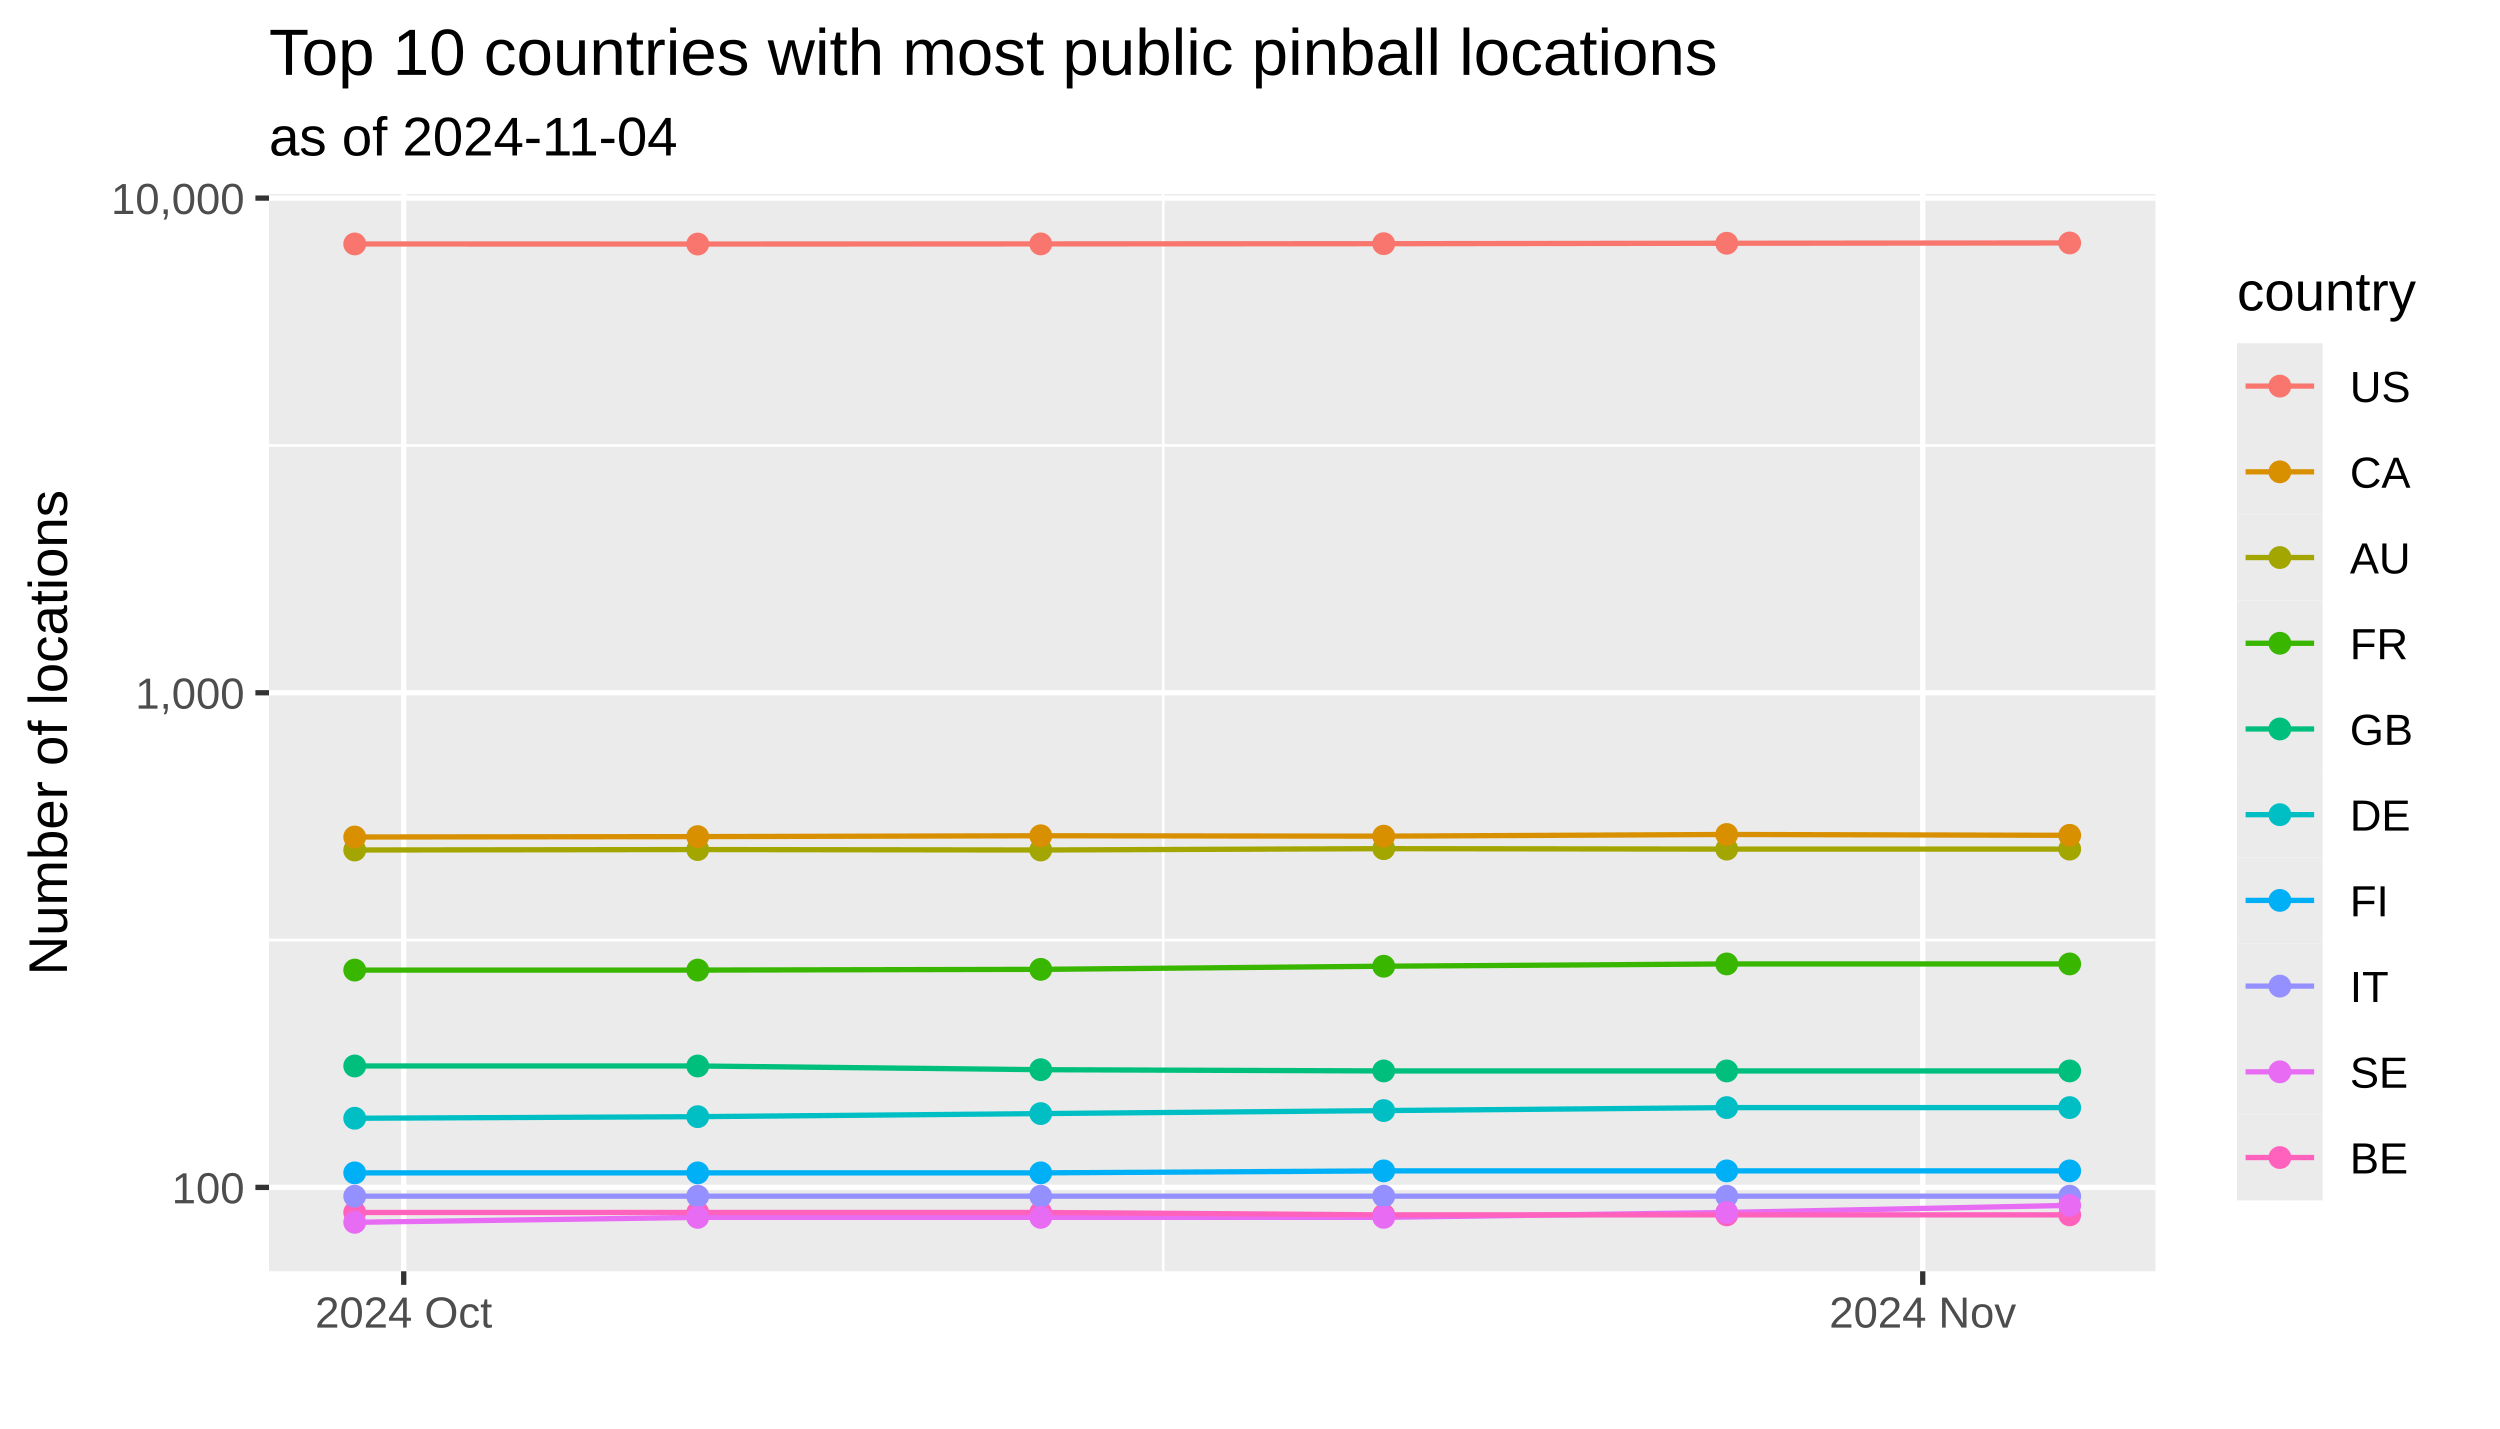
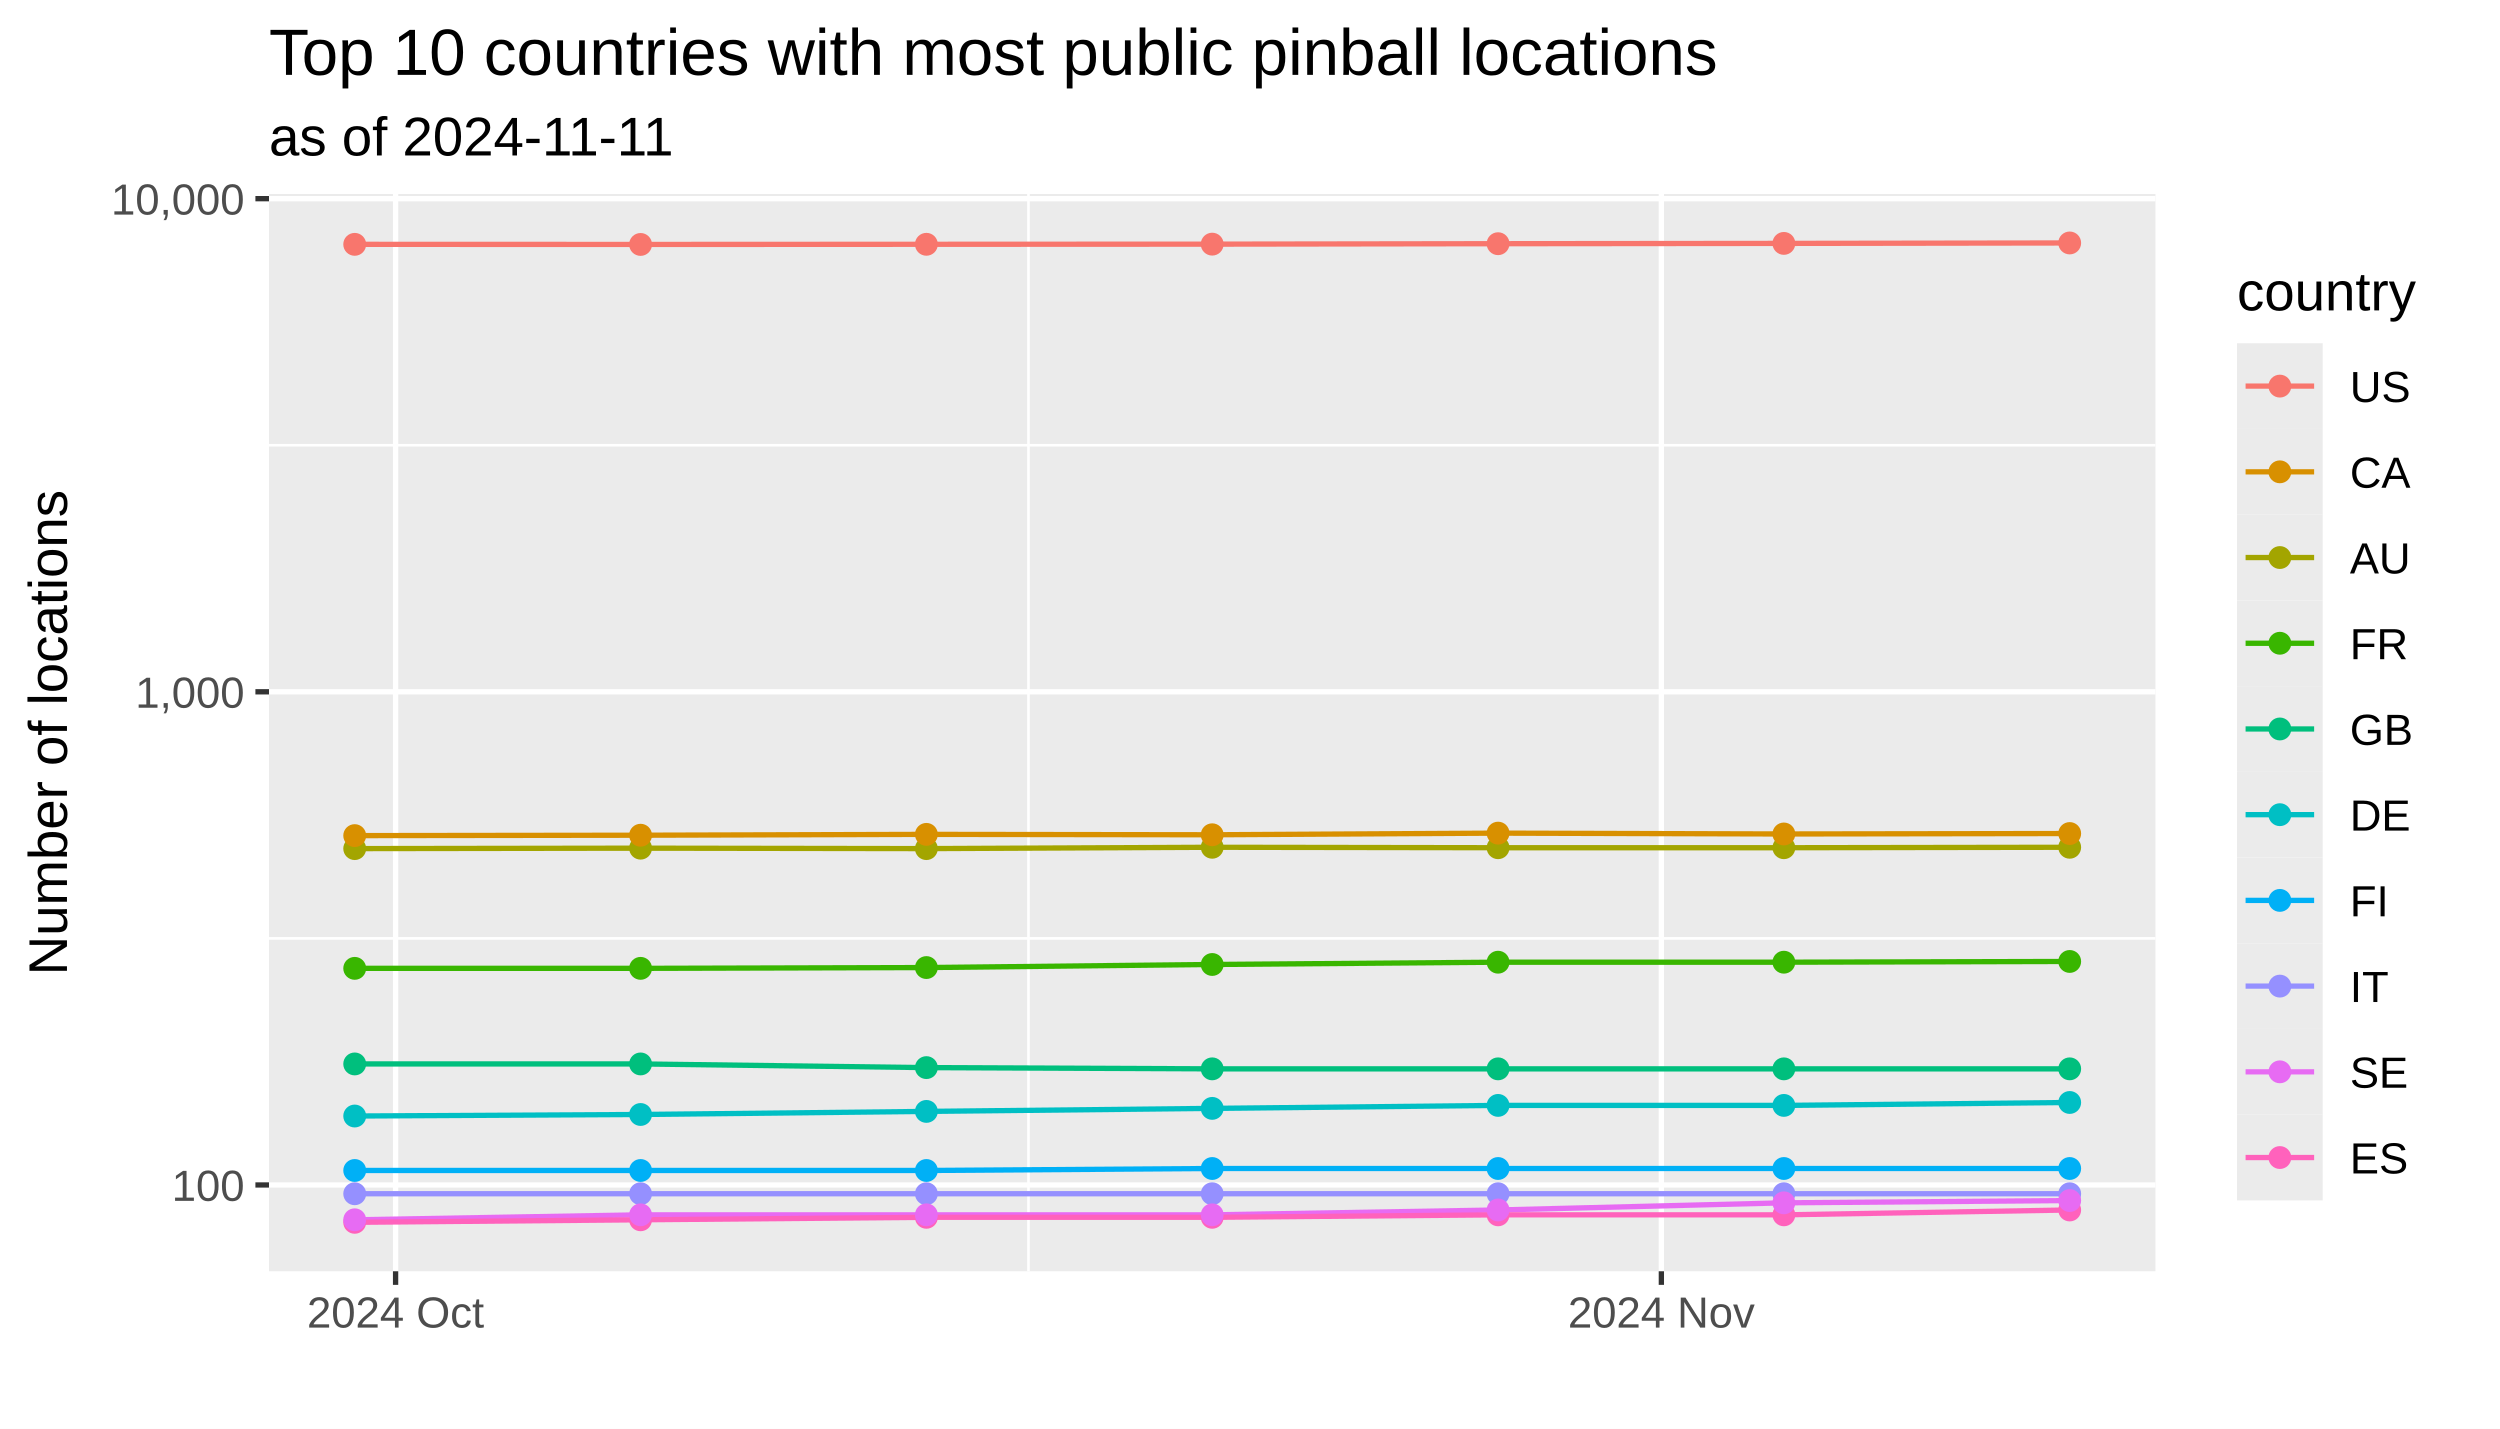
<svg xmlns="http://www.w3.org/2000/svg" class="svglite" width="504.00pt" height="288.00pt" viewBox="0 0 504.00 288.00">
  <defs>
    <style type="text/css">
    .svglite line, .svglite polyline, .svglite polygon, .svglite path, .svglite rect, .svglite circle {
      fill: none;
      stroke: #000000;
      stroke-linecap: round;
      stroke-linejoin: round;
      stroke-miterlimit: 10.00;
    }
    .svglite text {
      white-space: pre;
    }
  </style>
  </defs>
  <rect width="100%" height="100%" style="stroke: none; fill: #FFFFFF;" />
  <defs>
    <clipPath id="cpMC4wMHw1MDQuMDB8MC4wMHwyODguMDA=">
      <rect x="0.00" y="0.00" width="504.00" height="288.00" />
    </clipPath>
  </defs>
  <g clip-path="url(#cpMC4wMHw1MDQuMDB8MC4wMHwyODguMDA=)">
    <rect x="-0" y="0.00" width="504.00" height="288.00" style="stroke-width: 1.07; stroke: #FFFFFF; fill: #FFFFFF;" />
  </g>
  <defs>
    <clipPath id="cpNTQuMjN8NDM0LjU0fDM5LjExfDI1Ni4yOQ==">
      <rect x="54.23" y="39.11" width="380.31" height="217.18" />
    </clipPath>
  </defs>
  <g clip-path="url(#cpNTQuMjN8NDM0LjU0fDM5LjExfDI1Ni4yOQ==)">
    <rect x="54.23" y="39.11" width="380.31" height="217.18" style="stroke-width: 1.07; stroke: none; fill: #EBEBEB;" />
-     <polyline points="54.23,189.52 434.54,189.52 " style="stroke-width: 0.53; stroke: #FFFFFF; stroke-linecap: butt;" />
-     <polyline points="54.23,89.80 434.54,89.80 " style="stroke-width: 0.53; stroke: #FFFFFF; stroke-linecap: butt;" />
-     <polyline points="234.51,256.29 234.51,39.11 " style="stroke-width: 0.53; stroke: #FFFFFF; stroke-linecap: butt;" />
-     <polyline points="54.23,239.38 434.54,239.38 " style="stroke-width: 1.07; stroke: #FFFFFF; stroke-linecap: butt;" />
-     <polyline points="54.23,139.66 434.54,139.66 " style="stroke-width: 1.07; stroke: #FFFFFF; stroke-linecap: butt;" />
-     <polyline points="54.23,39.94 434.54,39.94 " style="stroke-width: 1.07; stroke: #FFFFFF; stroke-linecap: butt;" />
-     <polyline points="81.39,256.29 81.39,39.11 " style="stroke-width: 1.07; stroke: #FFFFFF; stroke-linecap: butt;" />
-     <polyline points="387.62,256.29 387.62,39.11 " style="stroke-width: 1.07; stroke: #FFFFFF; stroke-linecap: butt;" />
-     <polyline points="71.51,49.18 140.66,49.20 209.81,49.17 278.96,49.13 348.11,49.04 417.25,48.98 " style="stroke-width: 1.07; stroke: #F8766D; stroke-linecap: butt;" />
-     <polyline points="71.51,168.74 140.66,168.66 209.81,168.49 278.96,168.57 348.11,168.23 417.25,168.40 " style="stroke-width: 1.07; stroke: #D89000; stroke-linecap: butt;" />
-     <polyline points="71.51,171.36 140.66,171.27 209.81,171.36 278.96,171.09 348.11,171.18 417.25,171.18 " style="stroke-width: 1.07; stroke: #A3A500; stroke-linecap: butt;" />
-     <polyline points="71.51,195.57 140.66,195.57 209.81,195.42 278.96,194.79 348.11,194.33 417.25,194.33 " style="stroke-width: 1.07; stroke: #39B600; stroke-linecap: butt;" />
-     <polyline points="71.51,214.90 140.66,214.90 209.81,215.65 278.96,215.90 348.11,215.90 417.25,215.90 " style="stroke-width: 1.07; stroke: #00BF7D; stroke-linecap: butt;" />
-     <polyline points="71.51,225.44 140.66,225.12 209.81,224.50 278.96,223.89 348.11,223.29 417.25,223.29 " style="stroke-width: 1.07; stroke: #00BFC4; stroke-linecap: butt;" />
-     <polyline points="71.51,236.45 140.66,236.45 209.81,236.45 278.96,236.05 348.11,236.05 417.25,236.05 " style="stroke-width: 1.07; stroke: #00B0F6; stroke-linecap: butt;" />
-     <polyline points="71.51,241.15 140.66,241.15 209.81,241.15 278.96,241.15 348.11,241.15 417.25,241.15 " style="stroke-width: 1.07; stroke: #9590FF; stroke-linecap: butt;" />
-     <polyline points="71.51,246.42 140.66,245.42 209.81,245.42 278.96,245.42 348.11,244.43 417.25,243.00 " style="stroke-width: 1.07; stroke: #E76BF3; stroke-linecap: butt;" />
-     <polyline points="71.51,244.43 140.66,244.43 209.81,244.43 278.96,244.92 348.11,244.92 417.25,244.92 " style="stroke-width: 1.07; stroke: #FF62BC; stroke-linecap: butt;" />
-     <circle cx="71.51" cy="171.36" r="1.95" style="stroke-width: 0.71; stroke: #A3A500; fill: #A3A500;" />
-     <circle cx="71.51" cy="244.43" r="1.95" style="stroke-width: 0.71; stroke: #FF62BC; fill: #FF62BC;" />
-     <circle cx="71.51" cy="168.74" r="1.95" style="stroke-width: 0.71; stroke: #D89000; fill: #D89000;" />
-     <circle cx="71.51" cy="225.44" r="1.95" style="stroke-width: 0.71; stroke: #00BFC4; fill: #00BFC4;" />
-     <circle cx="71.51" cy="236.45" r="1.95" style="stroke-width: 0.71; stroke: #00B0F6; fill: #00B0F6;" />
-     <circle cx="71.51" cy="195.57" r="1.95" style="stroke-width: 0.71; stroke: #39B600; fill: #39B600;" />
-     <circle cx="71.51" cy="214.90" r="1.95" style="stroke-width: 0.71; stroke: #00BF7D; fill: #00BF7D;" />
-     <circle cx="71.51" cy="241.15" r="1.95" style="stroke-width: 0.71; stroke: #9590FF; fill: #9590FF;" />
-     <circle cx="71.51" cy="246.42" r="1.95" style="stroke-width: 0.71; stroke: #E76BF3; fill: #E76BF3;" />
-     <circle cx="71.51" cy="49.18" r="1.95" style="stroke-width: 0.71; stroke: #F8766D; fill: #F8766D;" />
-     <circle cx="140.66" cy="171.27" r="1.95" style="stroke-width: 0.71; stroke: #A3A500; fill: #A3A500;" />
-     <circle cx="140.66" cy="244.43" r="1.95" style="stroke-width: 0.71; stroke: #FF62BC; fill: #FF62BC;" />
-     <circle cx="140.66" cy="168.66" r="1.95" style="stroke-width: 0.71; stroke: #D89000; fill: #D89000;" />
-     <circle cx="140.66" cy="225.12" r="1.95" style="stroke-width: 0.71; stroke: #00BFC4; fill: #00BFC4;" />
-     <circle cx="140.66" cy="236.45" r="1.95" style="stroke-width: 0.71; stroke: #00B0F6; fill: #00B0F6;" />
-     <circle cx="140.66" cy="195.57" r="1.95" style="stroke-width: 0.71; stroke: #39B600; fill: #39B600;" />
-     <circle cx="140.66" cy="214.90" r="1.95" style="stroke-width: 0.71; stroke: #00BF7D; fill: #00BF7D;" />
-     <circle cx="140.66" cy="241.15" r="1.95" style="stroke-width: 0.71; stroke: #9590FF; fill: #9590FF;" />
-     <circle cx="140.66" cy="245.42" r="1.95" style="stroke-width: 0.71; stroke: #E76BF3; fill: #E76BF3;" />
-     <circle cx="140.66" cy="49.20" r="1.95" style="stroke-width: 0.71; stroke: #F8766D; fill: #F8766D;" />
-     <circle cx="209.81" cy="171.36" r="1.95" style="stroke-width: 0.71; stroke: #A3A500; fill: #A3A500;" />
-     <circle cx="209.81" cy="244.43" r="1.95" style="stroke-width: 0.71; stroke: #FF62BC; fill: #FF62BC;" />
-     <circle cx="209.81" cy="168.49" r="1.95" style="stroke-width: 0.71; stroke: #D89000; fill: #D89000;" />
-     <circle cx="209.81" cy="224.50" r="1.95" style="stroke-width: 0.71; stroke: #00BFC4; fill: #00BFC4;" />
-     <circle cx="209.81" cy="236.45" r="1.95" style="stroke-width: 0.71; stroke: #00B0F6; fill: #00B0F6;" />
-     <circle cx="209.81" cy="195.42" r="1.95" style="stroke-width: 0.71; stroke: #39B600; fill: #39B600;" />
-     <circle cx="209.81" cy="215.65" r="1.95" style="stroke-width: 0.71; stroke: #00BF7D; fill: #00BF7D;" />
-     <circle cx="209.81" cy="241.15" r="1.95" style="stroke-width: 0.71; stroke: #9590FF; fill: #9590FF;" />
-     <circle cx="209.81" cy="245.42" r="1.95" style="stroke-width: 0.71; stroke: #E76BF3; fill: #E76BF3;" />
-     <circle cx="209.81" cy="49.17" r="1.95" style="stroke-width: 0.71; stroke: #F8766D; fill: #F8766D;" />
-     <circle cx="278.96" cy="171.09" r="1.95" style="stroke-width: 0.71; stroke: #A3A500; fill: #A3A500;" />
-     <circle cx="278.96" cy="244.92" r="1.95" style="stroke-width: 0.71; stroke: #FF62BC; fill: #FF62BC;" />
-     <circle cx="278.96" cy="168.57" r="1.95" style="stroke-width: 0.71; stroke: #D89000; fill: #D89000;" />
-     <circle cx="278.96" cy="223.89" r="1.95" style="stroke-width: 0.71; stroke: #00BFC4; fill: #00BFC4;" />
-     <circle cx="278.96" cy="236.05" r="1.95" style="stroke-width: 0.71; stroke: #00B0F6; fill: #00B0F6;" />
-     <circle cx="278.96" cy="194.79" r="1.95" style="stroke-width: 0.71; stroke: #39B600; fill: #39B600;" />
-     <circle cx="278.96" cy="215.90" r="1.95" style="stroke-width: 0.71; stroke: #00BF7D; fill: #00BF7D;" />
-     <circle cx="278.96" cy="241.15" r="1.95" style="stroke-width: 0.71; stroke: #9590FF; fill: #9590FF;" />
-     <circle cx="278.96" cy="245.42" r="1.95" style="stroke-width: 0.71; stroke: #E76BF3; fill: #E76BF3;" />
-     <circle cx="278.96" cy="49.13" r="1.95" style="stroke-width: 0.71; stroke: #F8766D; fill: #F8766D;" />
-     <circle cx="348.11" cy="171.18" r="1.95" style="stroke-width: 0.71; stroke: #A3A500; fill: #A3A500;" />
-     <circle cx="348.11" cy="244.92" r="1.95" style="stroke-width: 0.71; stroke: #FF62BC; fill: #FF62BC;" />
-     <circle cx="348.11" cy="168.23" r="1.95" style="stroke-width: 0.71; stroke: #D89000; fill: #D89000;" />
-     <circle cx="348.11" cy="223.29" r="1.95" style="stroke-width: 0.71; stroke: #00BFC4; fill: #00BFC4;" />
-     <circle cx="348.11" cy="236.05" r="1.95" style="stroke-width: 0.71; stroke: #00B0F6; fill: #00B0F6;" />
-     <circle cx="348.11" cy="194.33" r="1.95" style="stroke-width: 0.71; stroke: #39B600; fill: #39B600;" />
-     <circle cx="348.11" cy="215.90" r="1.95" style="stroke-width: 0.71; stroke: #00BF7D; fill: #00BF7D;" />
-     <circle cx="348.11" cy="241.15" r="1.95" style="stroke-width: 0.71; stroke: #9590FF; fill: #9590FF;" />
-     <circle cx="348.11" cy="244.43" r="1.95" style="stroke-width: 0.71; stroke: #E76BF3; fill: #E76BF3;" />
-     <circle cx="348.11" cy="49.04" r="1.95" style="stroke-width: 0.71; stroke: #F8766D; fill: #F8766D;" />
-     <circle cx="417.25" cy="171.18" r="1.95" style="stroke-width: 0.71; stroke: #A3A500; fill: #A3A500;" />
-     <circle cx="417.25" cy="244.92" r="1.95" style="stroke-width: 0.71; stroke: #FF62BC; fill: #FF62BC;" />
-     <circle cx="417.25" cy="168.40" r="1.95" style="stroke-width: 0.71; stroke: #D89000; fill: #D89000;" />
-     <circle cx="417.25" cy="223.29" r="1.95" style="stroke-width: 0.71; stroke: #00BFC4; fill: #00BFC4;" />
-     <circle cx="417.25" cy="236.05" r="1.95" style="stroke-width: 0.71; stroke: #00B0F6; fill: #00B0F6;" />
-     <circle cx="417.25" cy="194.33" r="1.95" style="stroke-width: 0.71; stroke: #39B600; fill: #39B600;" />
-     <circle cx="417.25" cy="215.90" r="1.95" style="stroke-width: 0.71; stroke: #00BF7D; fill: #00BF7D;" />
-     <circle cx="417.25" cy="241.15" r="1.95" style="stroke-width: 0.71; stroke: #9590FF; fill: #9590FF;" />
-     <circle cx="417.25" cy="243.00" r="1.95" style="stroke-width: 0.71; stroke: #E76BF3; fill: #E76BF3;" />
+     <polyline points="54.23,189.18 434.54,189.18 " style="stroke-width: 0.53; stroke: #FFFFFF; stroke-linecap: butt;" />
+     <polyline points="54.23,89.76 434.54,89.76 " style="stroke-width: 0.53; stroke: #FFFFFF; stroke-linecap: butt;" />
+     <polyline points="207.34,256.29 207.34,39.11 " style="stroke-width: 0.53; stroke: #FFFFFF; stroke-linecap: butt;" />
+     <polyline points="54.23,238.89 434.54,238.89 " style="stroke-width: 1.07; stroke: #FFFFFF; stroke-linecap: butt;" />
+     <polyline points="54.23,139.47 434.54,139.47 " style="stroke-width: 1.07; stroke: #FFFFFF; stroke-linecap: butt;" />
+     <polyline points="54.23,40.05 434.54,40.05 " style="stroke-width: 1.07; stroke: #FFFFFF; stroke-linecap: butt;" />
+     <polyline points="79.75,256.29 79.75,39.11 " style="stroke-width: 1.07; stroke: #FFFFFF; stroke-linecap: butt;" />
+     <polyline points="334.93,256.29 334.93,39.11 " style="stroke-width: 1.07; stroke: #FFFFFF; stroke-linecap: butt;" />
+     <polyline points="71.51,49.26 129.14,49.28 186.76,49.25 244.38,49.22 302.01,49.13 359.63,49.07 417.25,48.98 " style="stroke-width: 1.07; stroke: #F8766D; stroke-linecap: butt;" />
+     <polyline points="71.51,168.46 129.14,168.38 186.76,168.21 244.38,168.29 302.01,167.96 359.63,168.13 417.25,168.04 " style="stroke-width: 1.07; stroke: #D89000; stroke-linecap: butt;" />
+     <polyline points="71.51,171.08 129.14,170.99 186.76,171.08 244.38,170.81 302.01,170.90 359.63,170.90 417.25,170.81 " style="stroke-width: 1.07; stroke: #A3A500; stroke-linecap: butt;" />
+     <polyline points="71.51,195.22 129.14,195.22 186.76,195.06 244.38,194.44 302.01,193.98 359.63,193.98 417.25,193.83 " style="stroke-width: 1.07; stroke: #39B600; stroke-linecap: butt;" />
+     <polyline points="71.51,214.49 129.14,214.49 186.76,215.23 244.38,215.48 302.01,215.48 359.63,215.48 417.25,215.48 " style="stroke-width: 1.07; stroke: #00BF7D; stroke-linecap: butt;" />
+     <polyline points="71.51,224.99 129.14,224.68 186.76,224.06 244.38,223.45 302.01,222.85 359.63,222.85 417.25,222.26 " style="stroke-width: 1.07; stroke: #00BFC4; stroke-linecap: butt;" />
+     <polyline points="71.51,235.97 129.14,235.97 186.76,235.97 244.38,235.57 302.01,235.57 359.63,235.57 417.25,235.57 " style="stroke-width: 1.07; stroke: #00B0F6; stroke-linecap: butt;" />
+     <polyline points="71.51,240.66 129.14,240.66 186.76,240.66 244.38,240.66 302.01,240.66 359.63,240.66 417.25,240.66 " style="stroke-width: 1.07; stroke: #9590FF; stroke-linecap: butt;" />
+     <polyline points="71.51,245.91 129.14,244.91 186.76,244.91 244.38,244.91 302.01,243.93 359.63,242.49 417.25,242.03 " style="stroke-width: 1.07; stroke: #E76BF3; stroke-linecap: butt;" />
+     <polyline points="71.51,246.42 129.14,245.91 186.76,245.41 244.38,245.41 302.01,244.91 359.63,244.91 417.25,243.93 " style="stroke-width: 1.07; stroke: #FF62BC; stroke-linecap: butt;" />
+     <circle cx="71.51" cy="171.08" r="1.95" style="stroke-width: 0.71; stroke: #A3A500; fill: #A3A500;" />
+     <circle cx="71.51" cy="168.46" r="1.95" style="stroke-width: 0.71; stroke: #D89000; fill: #D89000;" />
+     <circle cx="71.51" cy="224.99" r="1.95" style="stroke-width: 0.71; stroke: #00BFC4; fill: #00BFC4;" />
+     <circle cx="71.51" cy="246.42" r="1.95" style="stroke-width: 0.71; stroke: #FF62BC; fill: #FF62BC;" />
+     <circle cx="71.51" cy="235.97" r="1.95" style="stroke-width: 0.71; stroke: #00B0F6; fill: #00B0F6;" />
+     <circle cx="71.51" cy="195.22" r="1.95" style="stroke-width: 0.71; stroke: #39B600; fill: #39B600;" />
+     <circle cx="71.51" cy="214.49" r="1.95" style="stroke-width: 0.71; stroke: #00BF7D; fill: #00BF7D;" />
+     <circle cx="71.51" cy="240.66" r="1.95" style="stroke-width: 0.71; stroke: #9590FF; fill: #9590FF;" />
+     <circle cx="71.51" cy="245.91" r="1.95" style="stroke-width: 0.71; stroke: #E76BF3; fill: #E76BF3;" />
+     <circle cx="71.51" cy="49.26" r="1.95" style="stroke-width: 0.71; stroke: #F8766D; fill: #F8766D;" />
+     <circle cx="129.14" cy="170.99" r="1.95" style="stroke-width: 0.71; stroke: #A3A500; fill: #A3A500;" />
+     <circle cx="129.14" cy="168.38" r="1.95" style="stroke-width: 0.71; stroke: #D89000; fill: #D89000;" />
+     <circle cx="129.14" cy="224.68" r="1.95" style="stroke-width: 0.71; stroke: #00BFC4; fill: #00BFC4;" />
+     <circle cx="129.14" cy="245.91" r="1.95" style="stroke-width: 0.71; stroke: #FF62BC; fill: #FF62BC;" />
+     <circle cx="129.14" cy="235.97" r="1.95" style="stroke-width: 0.71; stroke: #00B0F6; fill: #00B0F6;" />
+     <circle cx="129.14" cy="195.22" r="1.95" style="stroke-width: 0.71; stroke: #39B600; fill: #39B600;" />
+     <circle cx="129.14" cy="214.49" r="1.95" style="stroke-width: 0.71; stroke: #00BF7D; fill: #00BF7D;" />
+     <circle cx="129.14" cy="240.66" r="1.95" style="stroke-width: 0.71; stroke: #9590FF; fill: #9590FF;" />
+     <circle cx="129.14" cy="244.91" r="1.95" style="stroke-width: 0.71; stroke: #E76BF3; fill: #E76BF3;" />
+     <circle cx="129.14" cy="49.28" r="1.95" style="stroke-width: 0.71; stroke: #F8766D; fill: #F8766D;" />
+     <circle cx="186.76" cy="171.08" r="1.95" style="stroke-width: 0.71; stroke: #A3A500; fill: #A3A500;" />
+     <circle cx="186.76" cy="168.21" r="1.95" style="stroke-width: 0.71; stroke: #D89000; fill: #D89000;" />
+     <circle cx="186.76" cy="224.06" r="1.95" style="stroke-width: 0.71; stroke: #00BFC4; fill: #00BFC4;" />
+     <circle cx="186.76" cy="245.41" r="1.95" style="stroke-width: 0.71; stroke: #FF62BC; fill: #FF62BC;" />
+     <circle cx="186.76" cy="235.97" r="1.95" style="stroke-width: 0.71; stroke: #00B0F6; fill: #00B0F6;" />
+     <circle cx="186.76" cy="195.06" r="1.95" style="stroke-width: 0.71; stroke: #39B600; fill: #39B600;" />
+     <circle cx="186.76" cy="215.23" r="1.95" style="stroke-width: 0.71; stroke: #00BF7D; fill: #00BF7D;" />
+     <circle cx="186.76" cy="240.66" r="1.95" style="stroke-width: 0.71; stroke: #9590FF; fill: #9590FF;" />
+     <circle cx="186.76" cy="244.91" r="1.95" style="stroke-width: 0.71; stroke: #E76BF3; fill: #E76BF3;" />
+     <circle cx="186.76" cy="49.25" r="1.95" style="stroke-width: 0.71; stroke: #F8766D; fill: #F8766D;" />
+     <circle cx="244.38" cy="170.81" r="1.95" style="stroke-width: 0.71; stroke: #A3A500; fill: #A3A500;" />
+     <circle cx="244.38" cy="168.29" r="1.95" style="stroke-width: 0.71; stroke: #D89000; fill: #D89000;" />
+     <circle cx="244.38" cy="223.45" r="1.95" style="stroke-width: 0.71; stroke: #00BFC4; fill: #00BFC4;" />
+     <circle cx="244.38" cy="245.41" r="1.95" style="stroke-width: 0.71; stroke: #FF62BC; fill: #FF62BC;" />
+     <circle cx="244.38" cy="235.57" r="1.95" style="stroke-width: 0.71; stroke: #00B0F6; fill: #00B0F6;" />
+     <circle cx="244.38" cy="194.44" r="1.95" style="stroke-width: 0.71; stroke: #39B600; fill: #39B600;" />
+     <circle cx="244.38" cy="215.48" r="1.95" style="stroke-width: 0.71; stroke: #00BF7D; fill: #00BF7D;" />
+     <circle cx="244.38" cy="240.66" r="1.95" style="stroke-width: 0.71; stroke: #9590FF; fill: #9590FF;" />
+     <circle cx="244.38" cy="244.91" r="1.95" style="stroke-width: 0.71; stroke: #E76BF3; fill: #E76BF3;" />
+     <circle cx="244.38" cy="49.22" r="1.95" style="stroke-width: 0.71; stroke: #F8766D; fill: #F8766D;" />
+     <circle cx="302.01" cy="170.90" r="1.95" style="stroke-width: 0.71; stroke: #A3A500; fill: #A3A500;" />
+     <circle cx="302.01" cy="167.96" r="1.95" style="stroke-width: 0.71; stroke: #D89000; fill: #D89000;" />
+     <circle cx="302.01" cy="222.85" r="1.95" style="stroke-width: 0.71; stroke: #00BFC4; fill: #00BFC4;" />
+     <circle cx="302.01" cy="244.91" r="1.95" style="stroke-width: 0.71; stroke: #FF62BC; fill: #FF62BC;" />
+     <circle cx="302.01" cy="235.57" r="1.95" style="stroke-width: 0.71; stroke: #00B0F6; fill: #00B0F6;" />
+     <circle cx="302.01" cy="193.98" r="1.95" style="stroke-width: 0.71; stroke: #39B600; fill: #39B600;" />
+     <circle cx="302.01" cy="215.48" r="1.95" style="stroke-width: 0.71; stroke: #00BF7D; fill: #00BF7D;" />
+     <circle cx="302.01" cy="240.66" r="1.95" style="stroke-width: 0.71; stroke: #9590FF; fill: #9590FF;" />
+     <circle cx="302.01" cy="243.93" r="1.95" style="stroke-width: 0.71; stroke: #E76BF3; fill: #E76BF3;" />
+     <circle cx="302.01" cy="49.13" r="1.95" style="stroke-width: 0.71; stroke: #F8766D; fill: #F8766D;" />
+     <circle cx="359.63" cy="170.90" r="1.95" style="stroke-width: 0.71; stroke: #A3A500; fill: #A3A500;" />
+     <circle cx="359.63" cy="168.13" r="1.95" style="stroke-width: 0.71; stroke: #D89000; fill: #D89000;" />
+     <circle cx="359.63" cy="222.85" r="1.95" style="stroke-width: 0.71; stroke: #00BFC4; fill: #00BFC4;" />
+     <circle cx="359.63" cy="244.91" r="1.95" style="stroke-width: 0.71; stroke: #FF62BC; fill: #FF62BC;" />
+     <circle cx="359.63" cy="235.57" r="1.95" style="stroke-width: 0.71; stroke: #00B0F6; fill: #00B0F6;" />
+     <circle cx="359.63" cy="193.98" r="1.95" style="stroke-width: 0.71; stroke: #39B600; fill: #39B600;" />
+     <circle cx="359.63" cy="215.48" r="1.95" style="stroke-width: 0.71; stroke: #00BF7D; fill: #00BF7D;" />
+     <circle cx="359.63" cy="240.66" r="1.95" style="stroke-width: 0.71; stroke: #9590FF; fill: #9590FF;" />
+     <circle cx="359.63" cy="242.49" r="1.95" style="stroke-width: 0.71; stroke: #E76BF3; fill: #E76BF3;" />
+     <circle cx="359.63" cy="49.07" r="1.95" style="stroke-width: 0.71; stroke: #F8766D; fill: #F8766D;" />
+     <circle cx="417.25" cy="170.81" r="1.95" style="stroke-width: 0.71; stroke: #A3A500; fill: #A3A500;" />
+     <circle cx="417.25" cy="168.04" r="1.95" style="stroke-width: 0.71; stroke: #D89000; fill: #D89000;" />
+     <circle cx="417.25" cy="222.26" r="1.95" style="stroke-width: 0.71; stroke: #00BFC4; fill: #00BFC4;" />
+     <circle cx="417.25" cy="243.93" r="1.95" style="stroke-width: 0.71; stroke: #FF62BC; fill: #FF62BC;" />
+     <circle cx="417.25" cy="235.57" r="1.95" style="stroke-width: 0.71; stroke: #00B0F6; fill: #00B0F6;" />
+     <circle cx="417.25" cy="193.83" r="1.95" style="stroke-width: 0.71; stroke: #39B600; fill: #39B600;" />
+     <circle cx="417.25" cy="215.48" r="1.95" style="stroke-width: 0.71; stroke: #00BF7D; fill: #00BF7D;" />
+     <circle cx="417.25" cy="240.66" r="1.95" style="stroke-width: 0.71; stroke: #9590FF; fill: #9590FF;" />
+     <circle cx="417.25" cy="242.03" r="1.95" style="stroke-width: 0.71; stroke: #E76BF3; fill: #E76BF3;" />
    <circle cx="417.25" cy="48.98" r="1.95" style="stroke-width: 0.71; stroke: #F8766D; fill: #F8766D;" />
  </g>
  <g clip-path="url(#cpMC4wMHw1MDQuMDB8MC4wMHwyODguMDA=)">
-     <text x="49.30" y="242.59" text-anchor="end" style="font-size: 8.80px;fill: #4D4D4D; font-family: &quot;Liberation Sans&quot;;" textLength="16.78px" lengthAdjust="spacingAndGlyphs">100</text>
-     <text x="49.30" y="142.87" text-anchor="end" style="font-size: 8.80px;fill: #4D4D4D; font-family: &quot;Liberation Sans&quot;;" textLength="25.17px" lengthAdjust="spacingAndGlyphs">1,000</text>
-     <text x="49.30" y="43.15" text-anchor="end" style="font-size: 8.80px;fill: #4D4D4D; font-family: &quot;Liberation Sans&quot;;" textLength="30.77px" lengthAdjust="spacingAndGlyphs">10,000</text>
-     <polyline points="51.49,239.38 54.23,239.38 " style="stroke-width: 1.07; stroke: #333333; stroke-linecap: butt;" />
-     <polyline points="51.49,139.66 54.23,139.66 " style="stroke-width: 1.07; stroke: #333333; stroke-linecap: butt;" />
-     <polyline points="51.49,39.94 54.23,39.94 " style="stroke-width: 1.07; stroke: #333333; stroke-linecap: butt;" />
-     <polyline points="81.39,259.03 81.39,256.29 " style="stroke-width: 1.07; stroke: #333333; stroke-linecap: butt;" />
-     <polyline points="387.62,259.03 387.62,256.29 " style="stroke-width: 1.07; stroke: #333333; stroke-linecap: butt;" />
-     <text x="81.39" y="267.64" text-anchor="middle" style="font-size: 8.80px;fill: #4D4D4D; font-family: &quot;Liberation Sans&quot;;" textLength="40.38px" lengthAdjust="spacingAndGlyphs">2024 Oct</text>
-     <text x="387.62" y="267.64" text-anchor="middle" style="font-size: 8.80px;fill: #4D4D4D; font-family: &quot;Liberation Sans&quot;;" textLength="42.34px" lengthAdjust="spacingAndGlyphs">2024 Nov</text>
+     <text x="49.30" y="242.10" text-anchor="end" style="font-size: 8.80px;fill: #4D4D4D; font-family: &quot;Liberation Sans&quot;;" textLength="16.78px" lengthAdjust="spacingAndGlyphs">100</text>
+     <text x="49.30" y="142.68" text-anchor="end" style="font-size: 8.80px;fill: #4D4D4D; font-family: &quot;Liberation Sans&quot;;" textLength="25.17px" lengthAdjust="spacingAndGlyphs">1,000</text>
+     <text x="49.30" y="43.26" text-anchor="end" style="font-size: 8.80px;fill: #4D4D4D; font-family: &quot;Liberation Sans&quot;;" textLength="30.77px" lengthAdjust="spacingAndGlyphs">10,000</text>
+     <polyline points="51.49,238.89 54.23,238.89 " style="stroke-width: 1.07; stroke: #333333; stroke-linecap: butt;" />
+     <polyline points="51.49,139.47 54.23,139.47 " style="stroke-width: 1.07; stroke: #333333; stroke-linecap: butt;" />
+     <polyline points="51.49,40.05 54.23,40.05 " style="stroke-width: 1.07; stroke: #333333; stroke-linecap: butt;" />
+     <polyline points="79.75,259.03 79.75,256.29 " style="stroke-width: 1.07; stroke: #333333; stroke-linecap: butt;" />
+     <polyline points="334.93,259.03 334.93,256.29 " style="stroke-width: 1.07; stroke: #333333; stroke-linecap: butt;" />
+     <text x="79.75" y="267.64" text-anchor="middle" style="font-size: 8.80px;fill: #4D4D4D; font-family: &quot;Liberation Sans&quot;;" textLength="40.38px" lengthAdjust="spacingAndGlyphs">2024 Oct</text>
+     <text x="334.93" y="267.64" text-anchor="middle" style="font-size: 8.80px;fill: #4D4D4D; font-family: &quot;Liberation Sans&quot;;" textLength="42.34px" lengthAdjust="spacingAndGlyphs">2024 Nov</text>
    <text transform="translate(13.50,147.70) rotate(-90)" text-anchor="middle" style="font-size: 11.00px; font-family: &quot;Liberation Sans&quot;;" textLength="111.18px" lengthAdjust="spacingAndGlyphs">Number of locations</text>
    <rect x="445.50" y="47.93" width="53.02" height="199.55" style="stroke-width: 1.07; stroke: none; fill: #FFFFFF;" />
    <text x="450.98" y="62.57" style="font-size: 11.00px; font-family: &quot;Liberation Sans&quot;;" textLength="42.06px" lengthAdjust="spacingAndGlyphs">country</text>
    <rect x="450.98" y="69.20" width="17.28" height="17.28" style="stroke-width: 1.07; stroke: none; fill: #EBEBEB;" />
    <line x1="452.71" y1="77.84" x2="466.53" y2="77.84" style="stroke-width: 1.07; stroke: #F8766D; stroke-linecap: butt;" />
    <circle cx="459.62" cy="77.84" r="1.95" style="stroke-width: 0.71; stroke: #F8766D; fill: #F8766D;" />
    <rect x="450.98" y="86.48" width="17.28" height="17.28" style="stroke-width: 1.07; stroke: none; fill: #EBEBEB;" />
    <line x1="452.71" y1="95.12" x2="466.53" y2="95.12" style="stroke-width: 1.07; stroke: #D89000; stroke-linecap: butt;" />
    <circle cx="459.62" cy="95.12" r="1.95" style="stroke-width: 0.71; stroke: #D89000; fill: #D89000;" />
    <rect x="450.98" y="103.76" width="17.28" height="17.28" style="stroke-width: 1.07; stroke: none; fill: #EBEBEB;" />
    <line x1="452.71" y1="112.40" x2="466.53" y2="112.40" style="stroke-width: 1.07; stroke: #A3A500; stroke-linecap: butt;" />
    <circle cx="459.62" cy="112.40" r="1.95" style="stroke-width: 0.71; stroke: #A3A500; fill: #A3A500;" />
    <rect x="450.98" y="121.04" width="17.28" height="17.28" style="stroke-width: 1.07; stroke: none; fill: #EBEBEB;" />
    <line x1="452.71" y1="129.68" x2="466.53" y2="129.68" style="stroke-width: 1.07; stroke: #39B600; stroke-linecap: butt;" />
    <circle cx="459.62" cy="129.68" r="1.95" style="stroke-width: 0.71; stroke: #39B600; fill: #39B600;" />
    <rect x="450.98" y="138.32" width="17.28" height="17.28" style="stroke-width: 1.07; stroke: none; fill: #EBEBEB;" />
    <line x1="452.71" y1="146.96" x2="466.53" y2="146.96" style="stroke-width: 1.07; stroke: #00BF7D; stroke-linecap: butt;" />
    <circle cx="459.62" cy="146.96" r="1.95" style="stroke-width: 0.71; stroke: #00BF7D; fill: #00BF7D;" />
    <rect x="450.98" y="155.60" width="17.28" height="17.28" style="stroke-width: 1.07; stroke: none; fill: #EBEBEB;" />
    <line x1="452.71" y1="164.24" x2="466.53" y2="164.24" style="stroke-width: 1.07; stroke: #00BFC4; stroke-linecap: butt;" />
    <circle cx="459.62" cy="164.24" r="1.95" style="stroke-width: 0.71; stroke: #00BFC4; fill: #00BFC4;" />
    <rect x="450.98" y="172.88" width="17.28" height="17.28" style="stroke-width: 1.07; stroke: none; fill: #EBEBEB;" />
    <line x1="452.71" y1="181.52" x2="466.53" y2="181.52" style="stroke-width: 1.07; stroke: #00B0F6; stroke-linecap: butt;" />
    <circle cx="459.62" cy="181.52" r="1.95" style="stroke-width: 0.71; stroke: #00B0F6; fill: #00B0F6;" />
    <rect x="450.98" y="190.16" width="17.28" height="17.28" style="stroke-width: 1.07; stroke: none; fill: #EBEBEB;" />
    <line x1="452.71" y1="198.80" x2="466.53" y2="198.80" style="stroke-width: 1.07; stroke: #9590FF; stroke-linecap: butt;" />
    <circle cx="459.62" cy="198.80" r="1.95" style="stroke-width: 0.71; stroke: #9590FF; fill: #9590FF;" />
    <rect x="450.98" y="207.44" width="17.28" height="17.28" style="stroke-width: 1.07; stroke: none; fill: #EBEBEB;" />
    <line x1="452.71" y1="216.08" x2="466.53" y2="216.08" style="stroke-width: 1.07; stroke: #E76BF3; stroke-linecap: butt;" />
    <circle cx="459.62" cy="216.08" r="1.95" style="stroke-width: 0.71; stroke: #E76BF3; fill: #E76BF3;" />
    <rect x="450.98" y="224.72" width="17.28" height="17.28" style="stroke-width: 1.07; stroke: none; fill: #EBEBEB;" />
    <line x1="452.71" y1="233.36" x2="466.53" y2="233.36" style="stroke-width: 1.07; stroke: #FF62BC; stroke-linecap: butt;" />
    <circle cx="459.62" cy="233.36" r="1.95" style="stroke-width: 0.71; stroke: #FF62BC; fill: #FF62BC;" />
    <text x="473.74" y="81.05" style="font-size: 8.80px; font-family: &quot;Liberation Sans&quot;;" textLength="12.02px" lengthAdjust="spacingAndGlyphs">US</text>
    <text x="473.74" y="98.33" style="font-size: 8.80px; font-family: &quot;Liberation Sans&quot;;" textLength="12.16px" lengthAdjust="spacingAndGlyphs">CA</text>
    <text x="473.74" y="115.61" style="font-size: 8.80px; font-family: &quot;Liberation Sans&quot;;" textLength="12.46px" lengthAdjust="spacingAndGlyphs">AU</text>
    <text x="473.74" y="132.89" style="font-size: 8.80px; font-family: &quot;Liberation Sans&quot;;" textLength="11.17px" lengthAdjust="spacingAndGlyphs">FR</text>
    <text x="473.74" y="150.17" style="font-size: 8.80px; font-family: &quot;Liberation Sans&quot;;" textLength="12.85px" lengthAdjust="spacingAndGlyphs">GB</text>
    <text x="473.74" y="167.45" style="font-size: 8.80px; font-family: &quot;Liberation Sans&quot;;" textLength="12.33px" lengthAdjust="spacingAndGlyphs">DE</text>
    <text x="473.74" y="184.73" style="font-size: 8.80px; font-family: &quot;Liberation Sans&quot;;" textLength="7.65px" lengthAdjust="spacingAndGlyphs">FI</text>
    <text x="473.74" y="202.01" style="font-size: 8.80px; font-family: &quot;Liberation Sans&quot;;" textLength="7.96px" lengthAdjust="spacingAndGlyphs">IT</text>
    <text x="473.74" y="219.29" style="font-size: 8.80px; font-family: &quot;Liberation Sans&quot;;" textLength="11.15px" lengthAdjust="spacingAndGlyphs">SE</text>
-     <text x="473.74" y="236.57" style="font-size: 8.80px; font-family: &quot;Liberation Sans&quot;;" textLength="11.59px" lengthAdjust="spacingAndGlyphs">BE</text>
-     <text x="54.23" y="31.34" style="font-size: 11.00px; font-family: &quot;Liberation Sans&quot;;" textLength="94.00px" lengthAdjust="spacingAndGlyphs">as of 2024-11-04</text>
+     <text x="473.74" y="236.57" style="font-size: 8.80px; font-family: &quot;Liberation Sans&quot;;" textLength="11.15px" lengthAdjust="spacingAndGlyphs">ES</text>
+     <text x="54.23" y="31.34" style="font-size: 11.00px; font-family: &quot;Liberation Sans&quot;;" textLength="94.00px" lengthAdjust="spacingAndGlyphs">as of 2024-11-11</text>
    <text x="54.23" y="15.10" style="font-size: 13.20px; font-family: &quot;Liberation Sans&quot;;" textLength="333.68px" lengthAdjust="spacingAndGlyphs">Top 10 countries with most public pinball locations</text>
  </g>
</svg>
